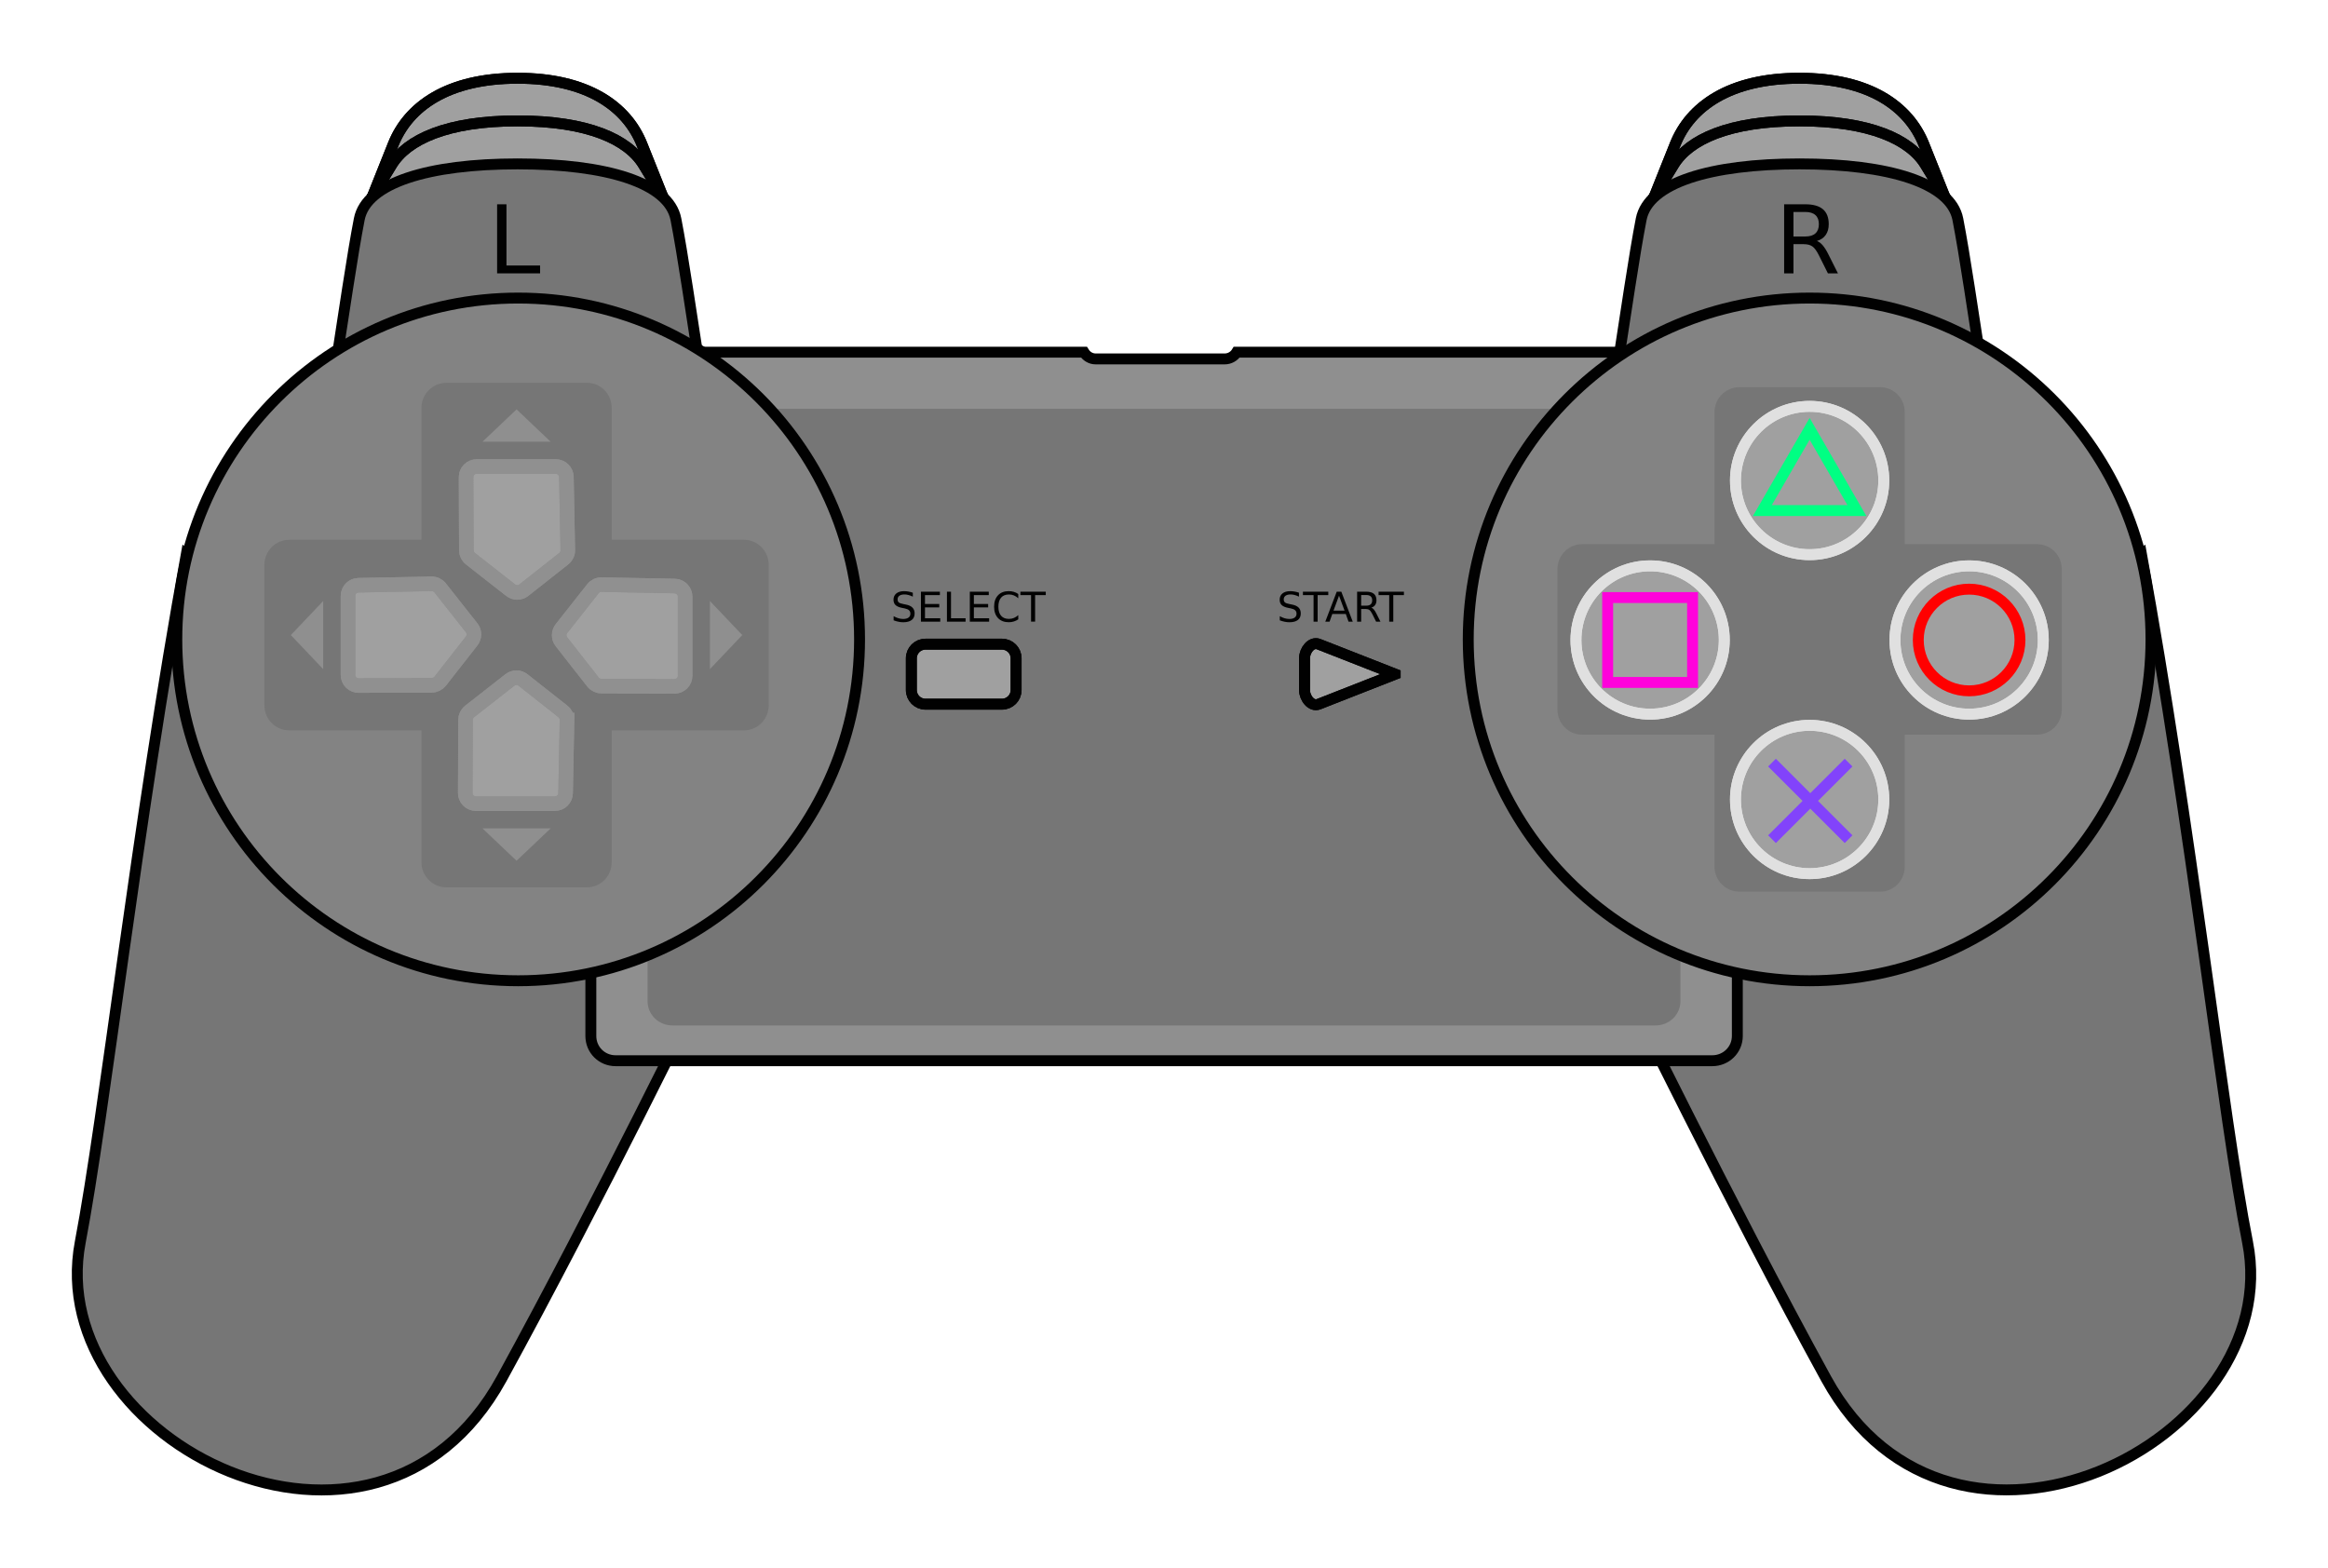
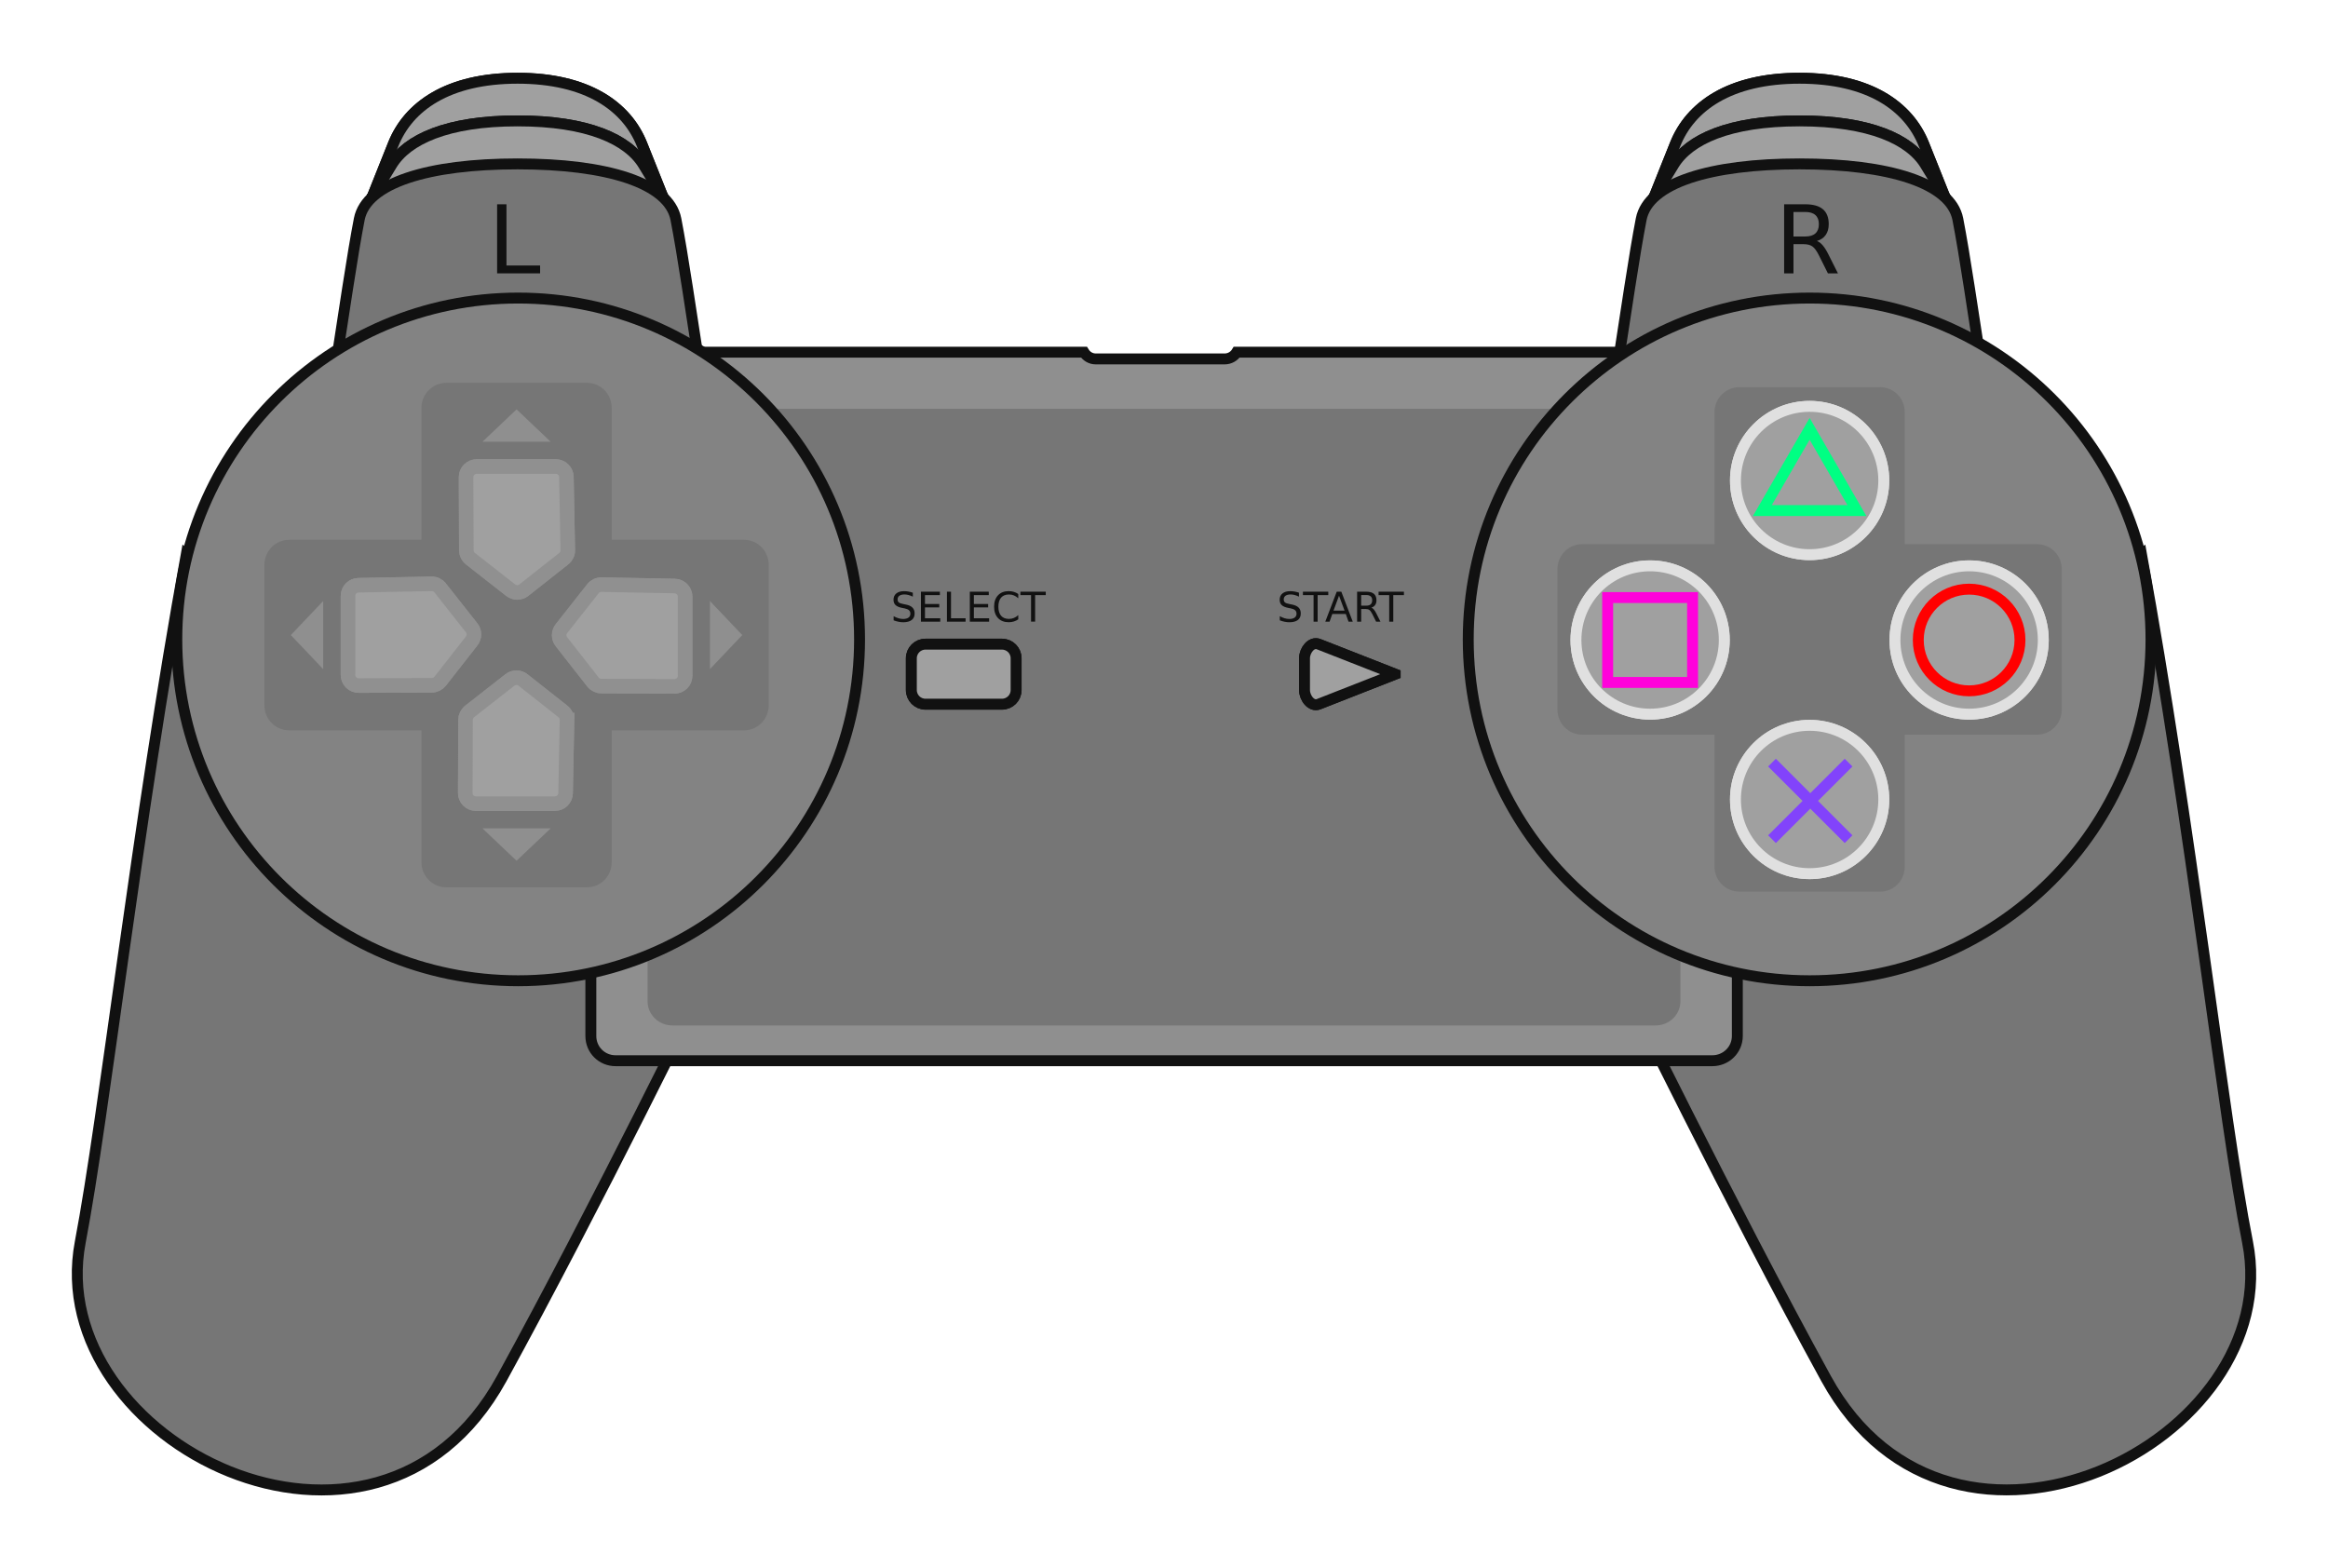
<svg xmlns="http://www.w3.org/2000/svg" width="320" height="215.445" version="1.0">
-   <g style="stroke:#010101;stroke-width:1.5">
+   <g style="stroke:#111111;stroke-width:1.5">
    <g style="fill:#a0a0a0">
      <path d="m 50.87,27.809 40.55,0 -3.178,-7.961 c -2.084,-5.22 -7.5,-9.093 -17.097,-9.093 -9.597,0 -15.014,3.874 -17.097,9.093 l -3.178,7.961 z" />
-       <path id="button-l2" fill-opacity="0" style="fill:#ff0000" d="m 50.87,27.809 40.55,0 -3.178,-7.961 c -2.084,-5.22 -7.5,-9.093 -17.097,-9.093 -9.597,0 -15.014,3.874 -17.097,9.093 l -3.178,7.961 z" />
+       <path id="button-l2" class="straight-button" d="m 50.87,27.809 40.55,0 -3.178,-7.961 c -2.084,-5.22 -7.5,-9.093 -17.097,-9.093 -9.597,0 -15.014,3.874 -17.097,9.093 l -3.178,7.961 z" />
      <path d="m 50.628,27.945 41.034,0 -3.216,-5.287 c -2.108,-3.467 -7.589,-6.039 -17.301,-6.039 -9.712,0 -15.193,2.573 -17.301,6.039 l -3.216,5.287 z" />
-       <path id="button-l1" fill-opacity="0" style="fill:#ff0000" d="m 50.628,27.945 41.034,0 -3.216,-5.287 c -2.108,-3.467 -7.589,-6.039 -17.301,-6.039 -9.712,0 -15.193,2.573 -17.301,6.039 l -3.216,5.287 z" />
+       <path id="button-l1" class="straight-button" d="m 50.628,27.945 41.034,0 -3.216,-5.287 c -2.108,-3.467 -7.589,-6.039 -17.301,-6.039 -9.712,0 -15.193,2.573 -17.301,6.039 l -3.216,5.287 z" />
      <path d="m 227.08,27.809 40.55,0 -3.178,-7.961 c -2.084,-5.22 -7.5,-9.093 -17.097,-9.093 -9.597,0 -15.014,3.874 -17.097,9.093 l -3.178,7.961 z" />
-       <path id="button-r2" fill-opacity="0" style="fill:#ff0000" d="m 227.08,27.809 40.55,0 -3.178,-7.961 c -2.084,-5.22 -7.5,-9.093 -17.097,-9.093 -9.597,0 -15.014,3.874 -17.097,9.093 l -3.178,7.961 z" />
+       <path id="button-r2" class="straight-button" d="m 227.08,27.809 40.55,0 -3.178,-7.961 c -2.084,-5.22 -7.5,-9.093 -17.097,-9.093 -9.597,0 -15.014,3.874 -17.097,9.093 l -3.178,7.961 z" />
      <path d="m 226.838,27.945 41.034,0 -3.216,-5.287 c -2.108,-3.467 -7.589,-6.039 -17.301,-6.039 -9.712,0 -15.193,2.573 -17.301,6.039 l -3.216,5.287 z" />
-       <path id="button-r1" fill-opacity="0" style="fill:#ff0000" d="m 226.838,27.945 41.034,0 -3.216,-5.287 c -2.108,-3.467 -7.589,-6.039 -17.301,-6.039 -9.712,0 -15.193,2.573 -17.301,6.039 l -3.216,5.287 z" />
+       <path id="button-r1" class="straight-button" d="m 226.838,27.945 41.034,0 -3.216,-5.287 c -2.108,-3.467 -7.589,-6.039 -17.301,-6.039 -9.712,0 -15.193,2.573 -17.301,6.039 l -3.216,5.287 z" />
    </g>
    <g style="fill:#767676">
      <path d="m 294.375,76.249 c 6.796,37.216 11.228,77.673 14.563,94.496 5.424,27.365 -40.565,50.438 -57.928,18.77 -13.181,-24.041 -28.155,-54.691 -28.155,-54.691 l 71.52,-58.575 z" />
      <path d="M 25.596,76.249 C 18.8,113.465 14.368,153.275 11.034,170.745 5.803,198.148 51.598,221.183 68.961,189.515 82.143,165.474 97.116,134.824 97.116,134.824 L 25.596,76.249 Z" />
      <path style="fill:#8f8f8f" d="m 84.62,48.413 c -1.901,0 -3.404,1.542 -3.404,3.443 l 0,90.556 c 0,1.901 1.503,3.404 3.404,3.404 l 150.746,0 c 1.901,0 3.443,-1.503 3.443,-3.404 l 0,-90.556 c 0,-1.901 -1.542,-3.443 -3.443,-3.443 l -65.368,0 c -0.337,0.556 -0.963,0.928 -1.663,0.928 l -17.716,0 c -0.698,0 -1.287,-0.375 -1.625,-0.928 l -64.373,0 z" />
      <rect style="stroke-width:0" x="89.015" y="56.2" width="141.969" height="84.772" rx="3.432" ry="3.317" />
      <path d="m 273.164,55.54 c -2.104,-13.592 -3.074,-20.388 -4.045,-25.404 -0.971,-5.016 -9.547,-7.605 -21.763,-7.605 -12.217,0 -20.792,2.589 -21.763,7.605 -0.971,5.016 -1.942,11.812 -4.045,25.404" />
      <path d="m 96.954,55.54 c -2.104,-13.592 -3.074,-20.388 -4.045,-25.404 -0.971,-5.016 -9.547,-7.605 -21.763,-7.605 -12.217,0 -20.792,2.589 -21.763,7.605 -0.971,5.016 -1.942,11.812 -4.045,25.404" />
      <g style="fill:#838383">
        <circle cx="248.745" cy="87.899" r="46.925" />
        <circle cx="71.227" cy="87.899" r="46.925" />
      </g>
    </g>
    <g style="fill:#a0a0a0">
      <path d="m 191.774,92.678 -10.518,4.126 c -1.001,0.393 -1.942,-0.866 -1.942,-1.942 l 0,-4.369 c 0,-1.076 0.94,-2.335 1.942,-1.942 l 10.518,4.126 z" />
      <rect x="125.271" y="88.552" width="14.401" height="8.252" rx="1.942" ry="1.942" />
-       <g fill-opacity="0" style="fill:#ff0000">
+       <g class="straight-button">
        <path id="button-st" d="m 191.774,92.678 -10.518,4.126 c -1.001,0.393 -1.942,-0.866 -1.942,-1.942 l 0,-4.369 c 0,-1.076 0.94,-2.335 1.942,-1.942 l 10.518,4.126 z" />
        <rect id="button-se" x="125.271" y="88.552" width="14.401" height="8.252" rx="1.942" ry="1.942" />
      </g>
    </g>
  </g>
  <path style="fill:#767676;stroke:none;stroke-width:1.5" d="m 239.113,53.22 c -1.901,0 -3.443,1.542 -3.443,3.443 l 0,18.142 -18.181,0 c -1.901,0 -3.404,1.542 -3.404,3.443 l 0,19.303 c 0,1.901 1.503,3.443 3.404,3.443 l 18.181,0 0,18.142 c 0,1.901 1.542,3.443 3.443,3.443 l 19.303,0 c 1.901,0 3.404,-1.542 3.404,-3.443 l 0,-18.142 18.181,0 c 1.901,0 3.404,-1.542 3.404,-3.443 l 0,-19.303 c 0,-1.901 -1.503,-3.443 -3.404,-3.443 l -18.181,0 0,-18.142 c 0,-1.901 -1.503,-3.443 -3.404,-3.443 l -19.303,0 z" />
  <g style="fill:#a0a0a0;stroke:#e0e0e0;stroke-width:1.5">
    <circle cx="226.82" cy="87.98" r="10.194" />
    <circle cx="248.745" cy="109.905" r="10.194" />
    <circle cx="270.67" cy="87.98" r="10.194" />
    <circle cx="248.745" cy="66.055" r="10.194" />
-     <g fill-opacity="0" style="fill:#ff0000">
+     <g class="straight-button">
      <circle id="button-sq" cx="226.82" cy="87.98" r="10.194" />
      <circle id="button-cr" cx="248.745" cy="109.905" r="10.194" />
      <circle id="button-ci" cx="270.67" cy="87.98" r="10.194" />
      <circle id="button-tr" cx="248.745" cy="66.055" r="10.194" />
    </g>
  </g>
  <g style="fill-opacity:0;stroke-width:1.5">
    <path style="stroke:#8243fb" d="m 243.573,104.836 10.526,10.526 m 0,-10.526 -10.526,10.526" />
    <circle style="stroke:#ff0000" cx="270.67" cy="87.98" r="6.99" />
    <rect style="stroke:#ff01db" y="82.145" x="220.985" height="11.67" width="11.67" />
    <path style="stroke:#00ff83" d="m 255.242,70.185 -12.994,0 6.497,-11.234 z" />
  </g>
  <path style="fill:#767676;stroke-width:0" d="m 61.373,52.623 c -1.901,0 -3.443,1.542 -3.443,3.443 l 0,18.142 -18.181,0 c -1.901,0 -3.404,1.542 -3.404,3.443 l 0,19.303 c 0,1.901 1.503,3.443 3.404,3.443 l 18.181,0 0,18.142 c 0,1.901 1.542,3.443 3.443,3.443 l 19.303,0 c 1.901,0 3.404,-1.542 3.404,-3.443 l 0,-18.142 18.181,0 c 1.901,0 3.404,-1.542 3.404,-3.443 l 0,-19.303 c 0,-1.901 -1.503,-3.443 -3.404,-3.443 l -18.181,0 0,-18.142 c 0,-1.901 -1.503,-3.443 -3.404,-3.443 l -19.303,0 z" />
  <g style="fill:#a0a0a0;stroke:#909090;stroke-width:2">
    <path d="m 77.938,98.984 a 1.459,1.459 0 0 0 -0.554,-1.175 l -5.493,-4.332 a 1.459,1.459 0 0 0 -1.804,-0.003 l -5.532,4.332 a 1.459,1.459 0 0 0 -0.561,1.144 l -0.039,10.057 a 1.459,1.459 0 0 0 1.46,1.465 l 10.87,0 a 1.459,1.459 0 0 0 1.458,-1.431 L 77.939,98.984 Z" />
    <path d="m 82.686,80.369 a 1.459,1.459 0 0 0 -1.175,0.554 l -4.332,5.493 a 1.459,1.459 0 0 0 -0.003,1.804 l 4.332,5.532 a 1.459,1.459 0 0 0 1.144,0.561 l 10.057,0.039 a 1.459,1.459 0 0 0 1.465,-1.46 l 0,-10.87 A 1.459,1.459 0 0 0 92.744,80.562 L 82.686,80.369 Z" />
    <path d="m 59.324,80.259 a 1.459,1.459 0 0 1 1.175,0.554 l 4.332,5.493 a 1.459,1.459 0 0 1 0.003,1.804 l -4.332,5.532 a 1.459,1.459 0 0 1 -1.144,0.561 l -10.057,0.039 a 1.459,1.459 0 0 1 -1.465,-1.46 l 0,-10.87 a 1.459,1.459 0 0 1 1.431,-1.458 L 59.324,80.259 Z" />
    <path d="m 78.048,75.621 a 1.459,1.459 0 0 1 -0.554,1.175 l -5.493,4.332 a 1.459,1.459 0 0 1 -1.804,0.003 l -5.532,-4.332 a 1.459,1.459 0 0 1 -0.561,-1.144 l -0.039,-10.057 a 1.459,1.459 0 0 1 1.46,-1.465 l 10.87,0 a 1.459,1.459 0 0 1 1.458,1.431 l 0.193,10.057 z" />
-     <g fill-opacity="0" style="fill:#ff0000">
+     <g class="straight-button">
      <path id="button-dd" d="m 77.938,98.984 a 1.459,1.459 0 0 0 -0.554,-1.175 l -5.493,-4.332 a 1.459,1.459 0 0 0 -1.804,-0.003 l -5.532,4.332 a 1.459,1.459 0 0 0 -0.561,1.144 l -0.039,10.057 a 1.459,1.459 0 0 0 1.46,1.465 l 10.87,0 a 1.459,1.459 0 0 0 1.458,-1.431 L 77.939,98.984 Z" />
      <path id="button-dr" d="m 82.686,80.369 a 1.459,1.459 0 0 0 -1.175,0.554 l -4.332,5.493 a 1.459,1.459 0 0 0 -0.003,1.804 l 4.332,5.532 a 1.459,1.459 0 0 0 1.144,0.561 l 10.057,0.039 a 1.459,1.459 0 0 0 1.465,-1.46 l 0,-10.87 A 1.459,1.459 0 0 0 92.744,80.562 L 82.686,80.369 Z" />
      <path id="button-dl" d="m 59.324,80.259 a 1.459,1.459 0 0 1 1.175,0.554 l 4.332,5.493 a 1.459,1.459 0 0 1 0.003,1.804 l -4.332,5.532 a 1.459,1.459 0 0 1 -1.144,0.561 l -10.057,0.039 a 1.459,1.459 0 0 1 -1.465,-1.46 l 0,-10.87 a 1.459,1.459 0 0 1 1.431,-1.458 L 59.324,80.259 Z" />
      <path id="button-du" d="m 78.048,75.621 a 1.459,1.459 0 0 1 -0.554,1.175 l -5.493,4.332 a 1.459,1.459 0 0 1 -1.804,0.003 l -5.532,-4.332 a 1.459,1.459 0 0 1 -0.561,-1.144 l -0.039,-10.057 a 1.459,1.459 0 0 1 1.46,-1.465 l 10.87,0 a 1.459,1.459 0 0 1 1.458,1.431 l 0.193,10.057 z" />
    </g>
  </g>
  <g style="stroke-width:0">
    <g style="fill:#8f8f8f">
      <path d="m 71.005,56.276 -4.683,4.448 9.367,0 z" />
      <path d="m 71.005,118.328 -4.683,-4.448 9.367,0 z" />
      <path d="m 102.031,87.302 -4.448,-4.683 0,9.367 z" />
      <path d="m 39.979,87.302 4.448,-4.683 0,9.367 z" />
    </g>
-     <g style="fill:#010101">
+     <g style="fill:#111111">
      <path d="m 178.553,81.476 0,0.544 c -0.212,-0.101 -0.411,-0.177 -0.599,-0.226 -0.188,-0.05 -0.369,-0.075 -0.544,-0.075 -0.304,0 -0.538,0.059 -0.704,0.177 -0.164,0.118 -0.246,0.285 -0.246,0.502 0,0.182 0.054,0.32 0.163,0.414 0.11,0.092 0.318,0.166 0.624,0.224 l 0.337,0.069 c 0.416,0.079 0.722,0.219 0.919,0.419 0.199,0.199 0.298,0.465 0.298,0.8 0,0.399 -0.134,0.702 -0.403,0.908 -0.267,0.206 -0.659,0.309 -1.176,0.309 -0.195,0 -0.403,-0.022 -0.624,-0.066 -0.219,-0.044 -0.446,-0.109 -0.682,-0.196 l 0,-0.574 c 0.226,0.127 0.448,0.223 0.665,0.287 0.217,0.064 0.43,0.097 0.64,0.097 0.318,0 0.564,-0.063 0.737,-0.188 0.173,-0.125 0.259,-0.304 0.259,-0.535 0,-0.202 -0.062,-0.361 -0.188,-0.475 -0.123,-0.114 -0.327,-0.2 -0.61,-0.257 l -0.339,-0.066 c -0.416,-0.083 -0.717,-0.212 -0.902,-0.389 -0.186,-0.177 -0.279,-0.422 -0.279,-0.737 -1e-5,-0.364 0.128,-0.651 0.384,-0.861 0.258,-0.21 0.612,-0.315 1.062,-0.315 0.193,0 0.39,0.017 0.591,0.052 0.201,0.035 0.406,0.087 0.615,0.157 m 0.546,-0.135 3.485,0 0,0.469 -1.463,0 0,3.651 -0.56,0 0,-3.651 -1.463,0 0,-0.469 m 4.962,0.549 -0.756,2.05 1.515,0 -0.759,-2.05 m -0.315,-0.549 0.632,0 1.57,4.12 -0.58,0 -0.375,-1.057 -1.857,0 -0.375,1.057 -0.588,0 1.573,-4.12 m 4.755,2.188 c 0.12,0.04 0.235,0.127 0.348,0.259 0.114,0.132 0.228,0.315 0.342,0.546 l 0.566,1.126 -0.599,0 -0.527,-1.057 c -0.136,-0.276 -0.269,-0.459 -0.397,-0.549 -0.127,-0.09 -0.301,-0.135 -0.522,-0.135 l -0.607,0 0,1.741 -0.557,0 0,-4.12 1.258,0 c 0.471,0 0.822,0.098 1.054,0.295 0.232,0.197 0.348,0.494 0.348,0.891 -1e-5,0.259 -0.061,0.475 -0.182,0.646 -0.12,0.171 -0.294,0.29 -0.524,0.356 m -1.396,-1.73 0,1.463 0.701,0 c 0.269,0 0.471,-0.062 0.607,-0.185 0.138,-0.125 0.207,-0.308 0.207,-0.549 0,-0.241 -0.069,-0.422 -0.207,-0.544 -0.136,-0.123 -0.339,-0.185 -0.607,-0.185 l -0.701,0 m 2.392,-0.458 3.485,0 0,0.469 -1.463,0 0,3.651 -0.56,0 0,-3.651 -1.463,0 0,-0.469" />
      <path d="m 125.473,81.476 0,0.544 c -0.212,-0.101 -0.411,-0.177 -0.599,-0.226 -0.188,-0.05 -0.369,-0.075 -0.544,-0.075 -0.304,0 -0.538,0.059 -0.704,0.177 -0.164,0.118 -0.246,0.285 -0.246,0.502 0,0.182 0.054,0.32 0.163,0.414 0.11,0.092 0.318,0.166 0.624,0.224 l 0.337,0.069 c 0.416,0.079 0.722,0.219 0.919,0.419 0.199,0.199 0.298,0.465 0.298,0.8 -1e-5,0.399 -0.134,0.702 -0.403,0.908 -0.267,0.206 -0.659,0.309 -1.176,0.309 -0.195,0 -0.403,-0.022 -0.624,-0.066 -0.219,-0.044 -0.446,-0.109 -0.682,-0.196 l 0,-0.574 c 0.226,0.127 0.448,0.223 0.665,0.287 0.217,0.064 0.43,0.097 0.64,0.097 0.318,0 0.564,-0.063 0.737,-0.188 0.173,-0.125 0.259,-0.304 0.259,-0.535 0,-0.202 -0.062,-0.361 -0.188,-0.475 -0.123,-0.114 -0.327,-0.2 -0.61,-0.257 l -0.339,-0.066 c -0.416,-0.083 -0.717,-0.212 -0.902,-0.389 -0.186,-0.177 -0.279,-0.422 -0.279,-0.737 0,-0.364 0.128,-0.651 0.384,-0.861 0.258,-0.21 0.612,-0.315 1.062,-0.315 0.193,0 0.39,0.017 0.591,0.052 0.201,0.035 0.406,0.087 0.615,0.157 m 1.118,-0.135 2.605,0 0,0.469 -2.048,0 0,1.22 1.962,0 0,0.469 -1.962,0 0,1.493 2.097,0 0,0.469 -2.655,0 0,-4.12 m 3.576,0 0.557,0 0,3.651 2.006,0 0,0.469 -2.564,0 0,-4.12 m 3.146,0 2.605,0 0,0.469 -2.048,0 0,1.22 1.962,0 0,0.469 -1.962,0 0,1.493 2.097,0 0,0.469 -2.655,0 0,-4.12 m 6.661,0.317 0,0.588 c -0.188,-0.175 -0.388,-0.305 -0.602,-0.392 -0.212,-0.086 -0.437,-0.13 -0.676,-0.13 -0.471,0 -0.832,0.144 -1.082,0.433 -0.25,0.287 -0.375,0.703 -0.375,1.247 0,0.543 0.125,0.958 0.375,1.247 0.25,0.287 0.611,0.43 1.082,0.43 0.239,0 0.465,-0.043 0.676,-0.13 0.213,-0.086 0.414,-0.217 0.602,-0.392 l 0,0.582 c -0.195,0.132 -0.402,0.232 -0.621,0.298 -0.217,0.066 -0.447,0.099 -0.69,0.099 -0.624,0 -1.115,-0.19 -1.474,-0.571 -0.359,-0.383 -0.538,-0.904 -0.538,-1.565 0,-0.662 0.179,-1.184 0.538,-1.565 0.359,-0.383 0.85,-0.574 1.474,-0.574 0.247,0 0.478,0.033 0.695,0.099 0.219,0.064 0.424,0.162 0.615,0.293 m 0.295,-0.317 3.485,0 0,0.469 -1.463,0 0,3.651 -0.56,0 0,-3.651 -1.463,0 0,-0.469" />
      <path d="m 249.744,33.127 c 0.276,0.093 0.543,0.293 0.801,0.598 0.263,0.305 0.526,0.725 0.789,1.259 l 1.304,2.595 -1.38,0 -1.215,-2.436 c -0.314,-0.636 -0.619,-1.058 -0.916,-1.266 -0.293,-0.208 -0.693,-0.312 -1.202,-0.312 l -1.399,0 0,4.014 -1.285,0 0,-9.497 2.901,0 c 1.086,1.2e-5 1.896,0.227 2.43,0.681 0.534,0.454 0.801,1.139 0.801,2.055 0,0.598 -0.14,1.094 -0.42,1.488 -0.276,0.394 -0.678,0.668 -1.209,0.821 m -3.219,-3.988 0,3.371 1.616,0 c 0.619,1.3e-5 1.086,-0.142 1.399,-0.426 0.318,-0.288 0.477,-0.71 0.477,-1.266 0,-0.556 -0.159,-0.973 -0.477,-1.253 -0.314,-0.284 -0.78,-0.426 -1.399,-0.426 l -1.616,0" />
      <path d="m 68.332,28.083 1.285,0 0,8.415 4.624,0 0,1.081 -5.909,0 0,-9.497" />
    </g>
  </g>
</svg>
